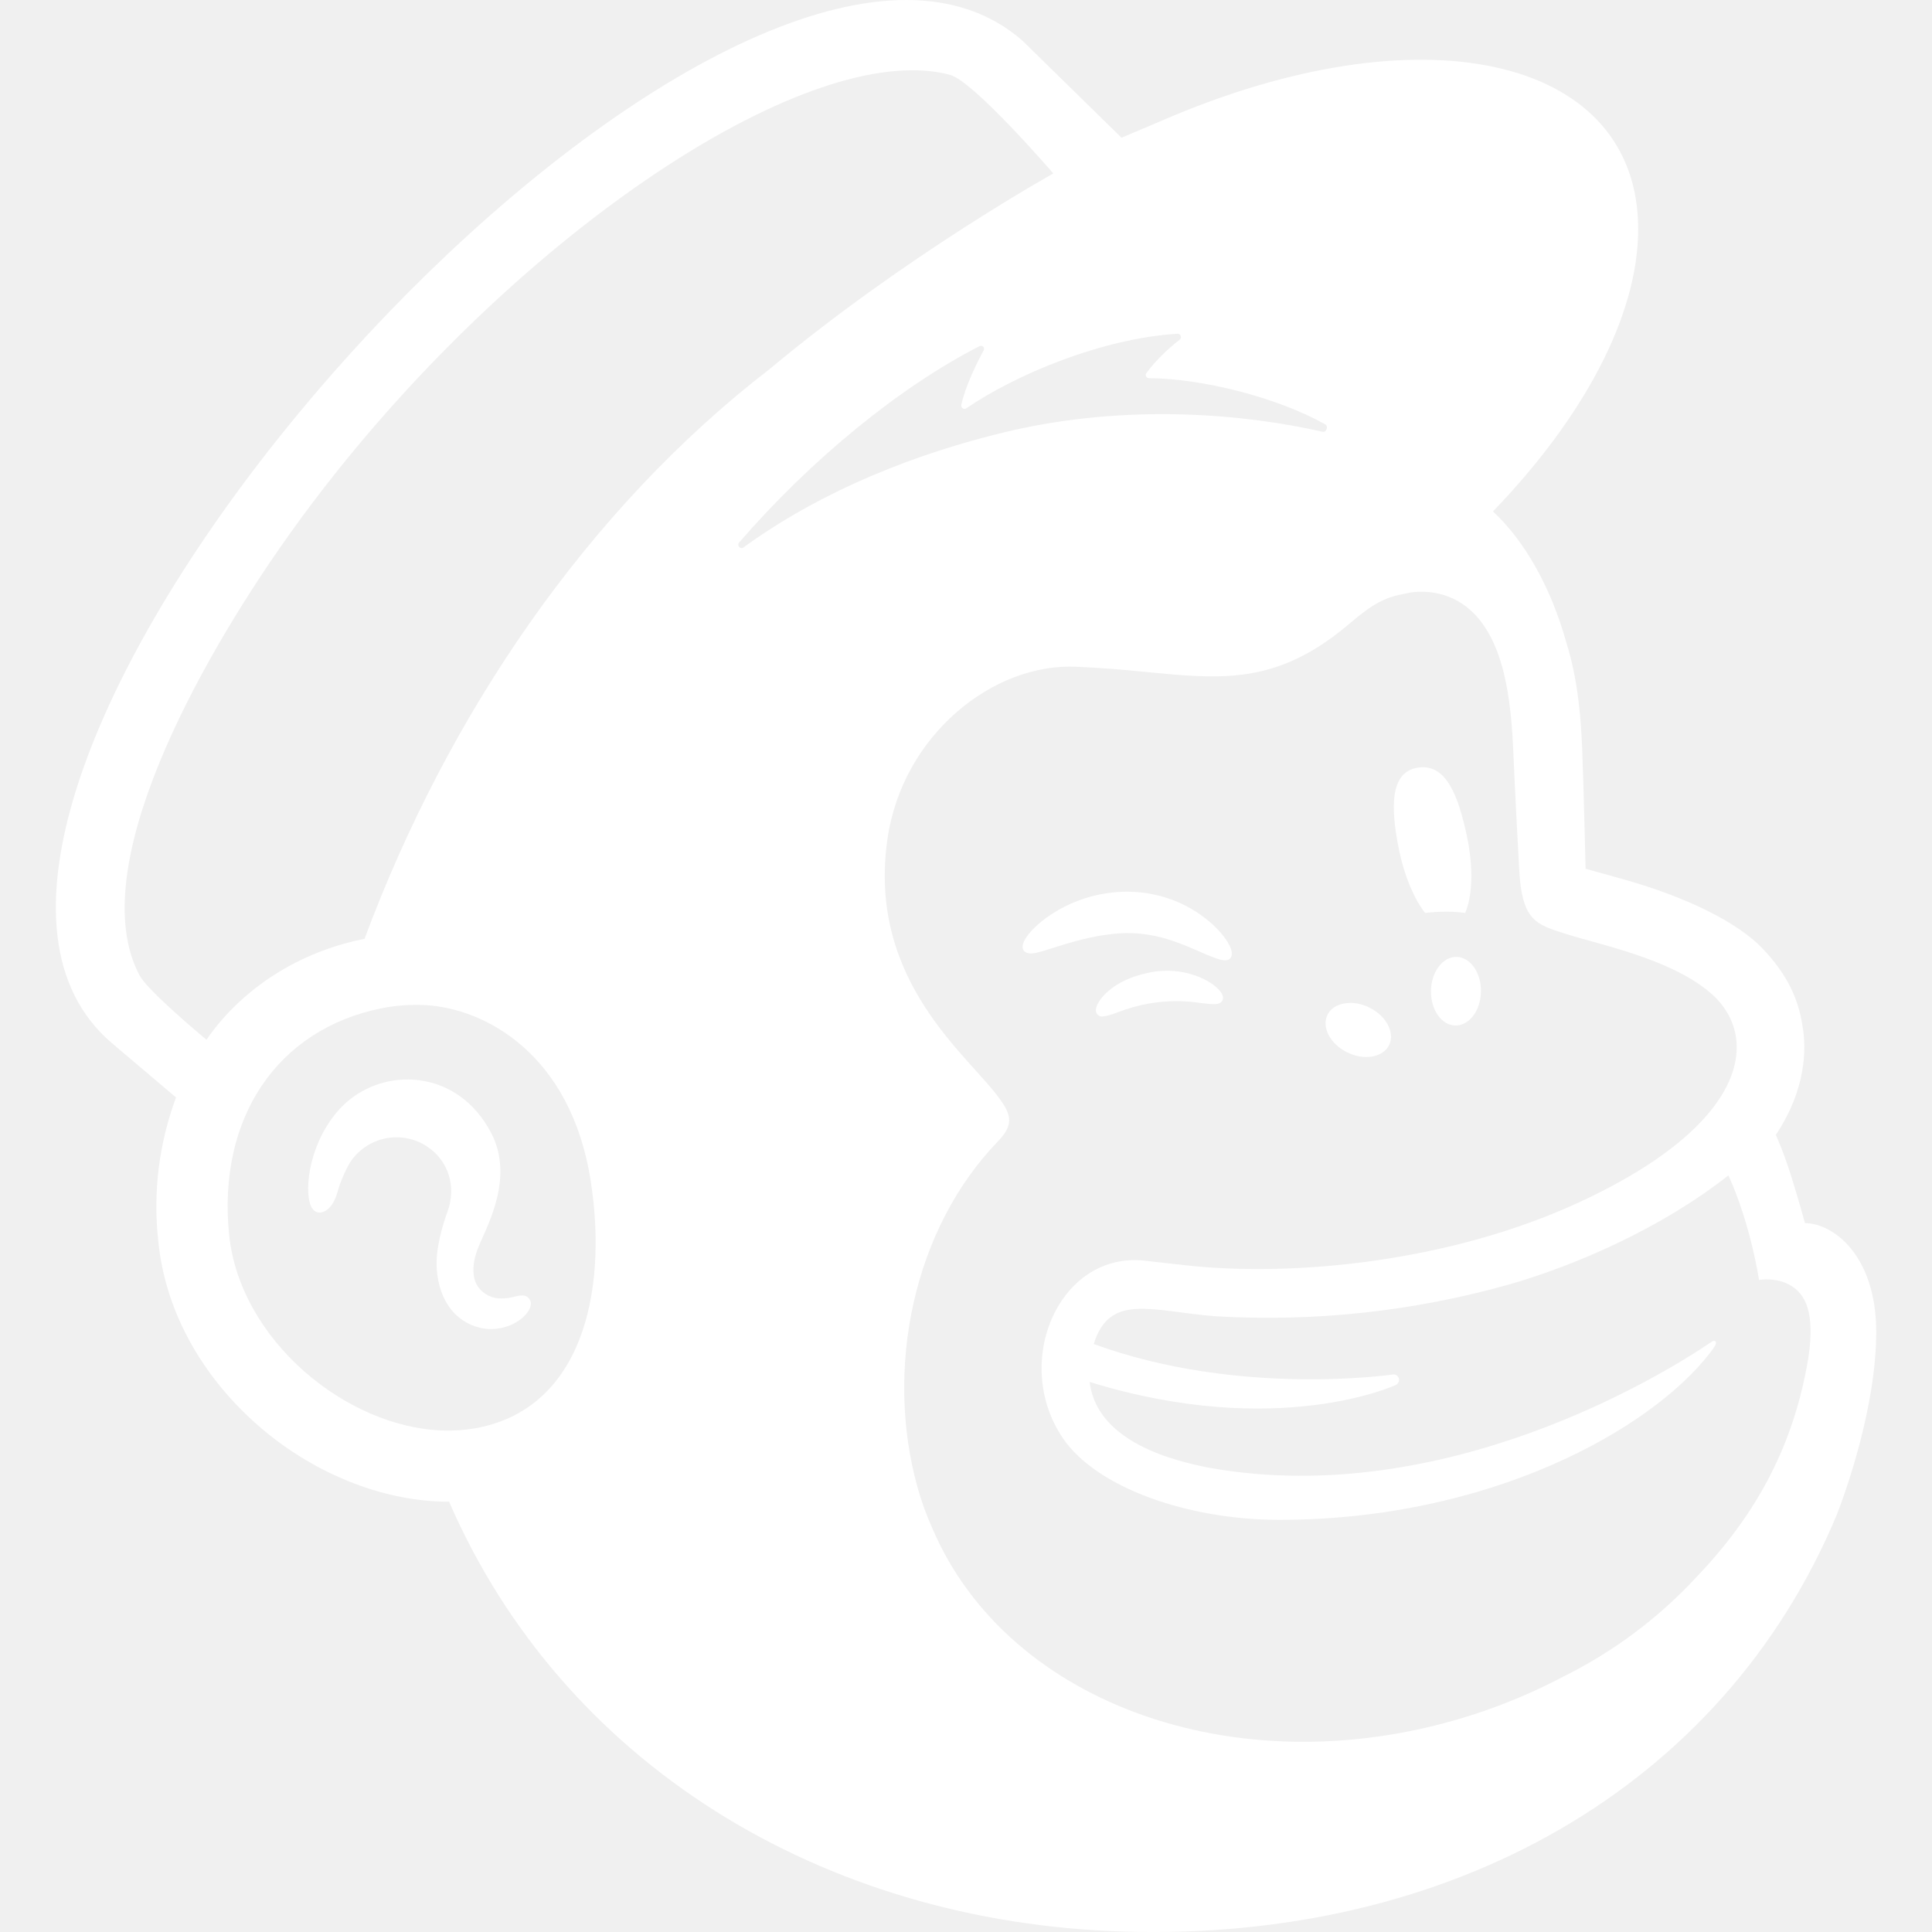
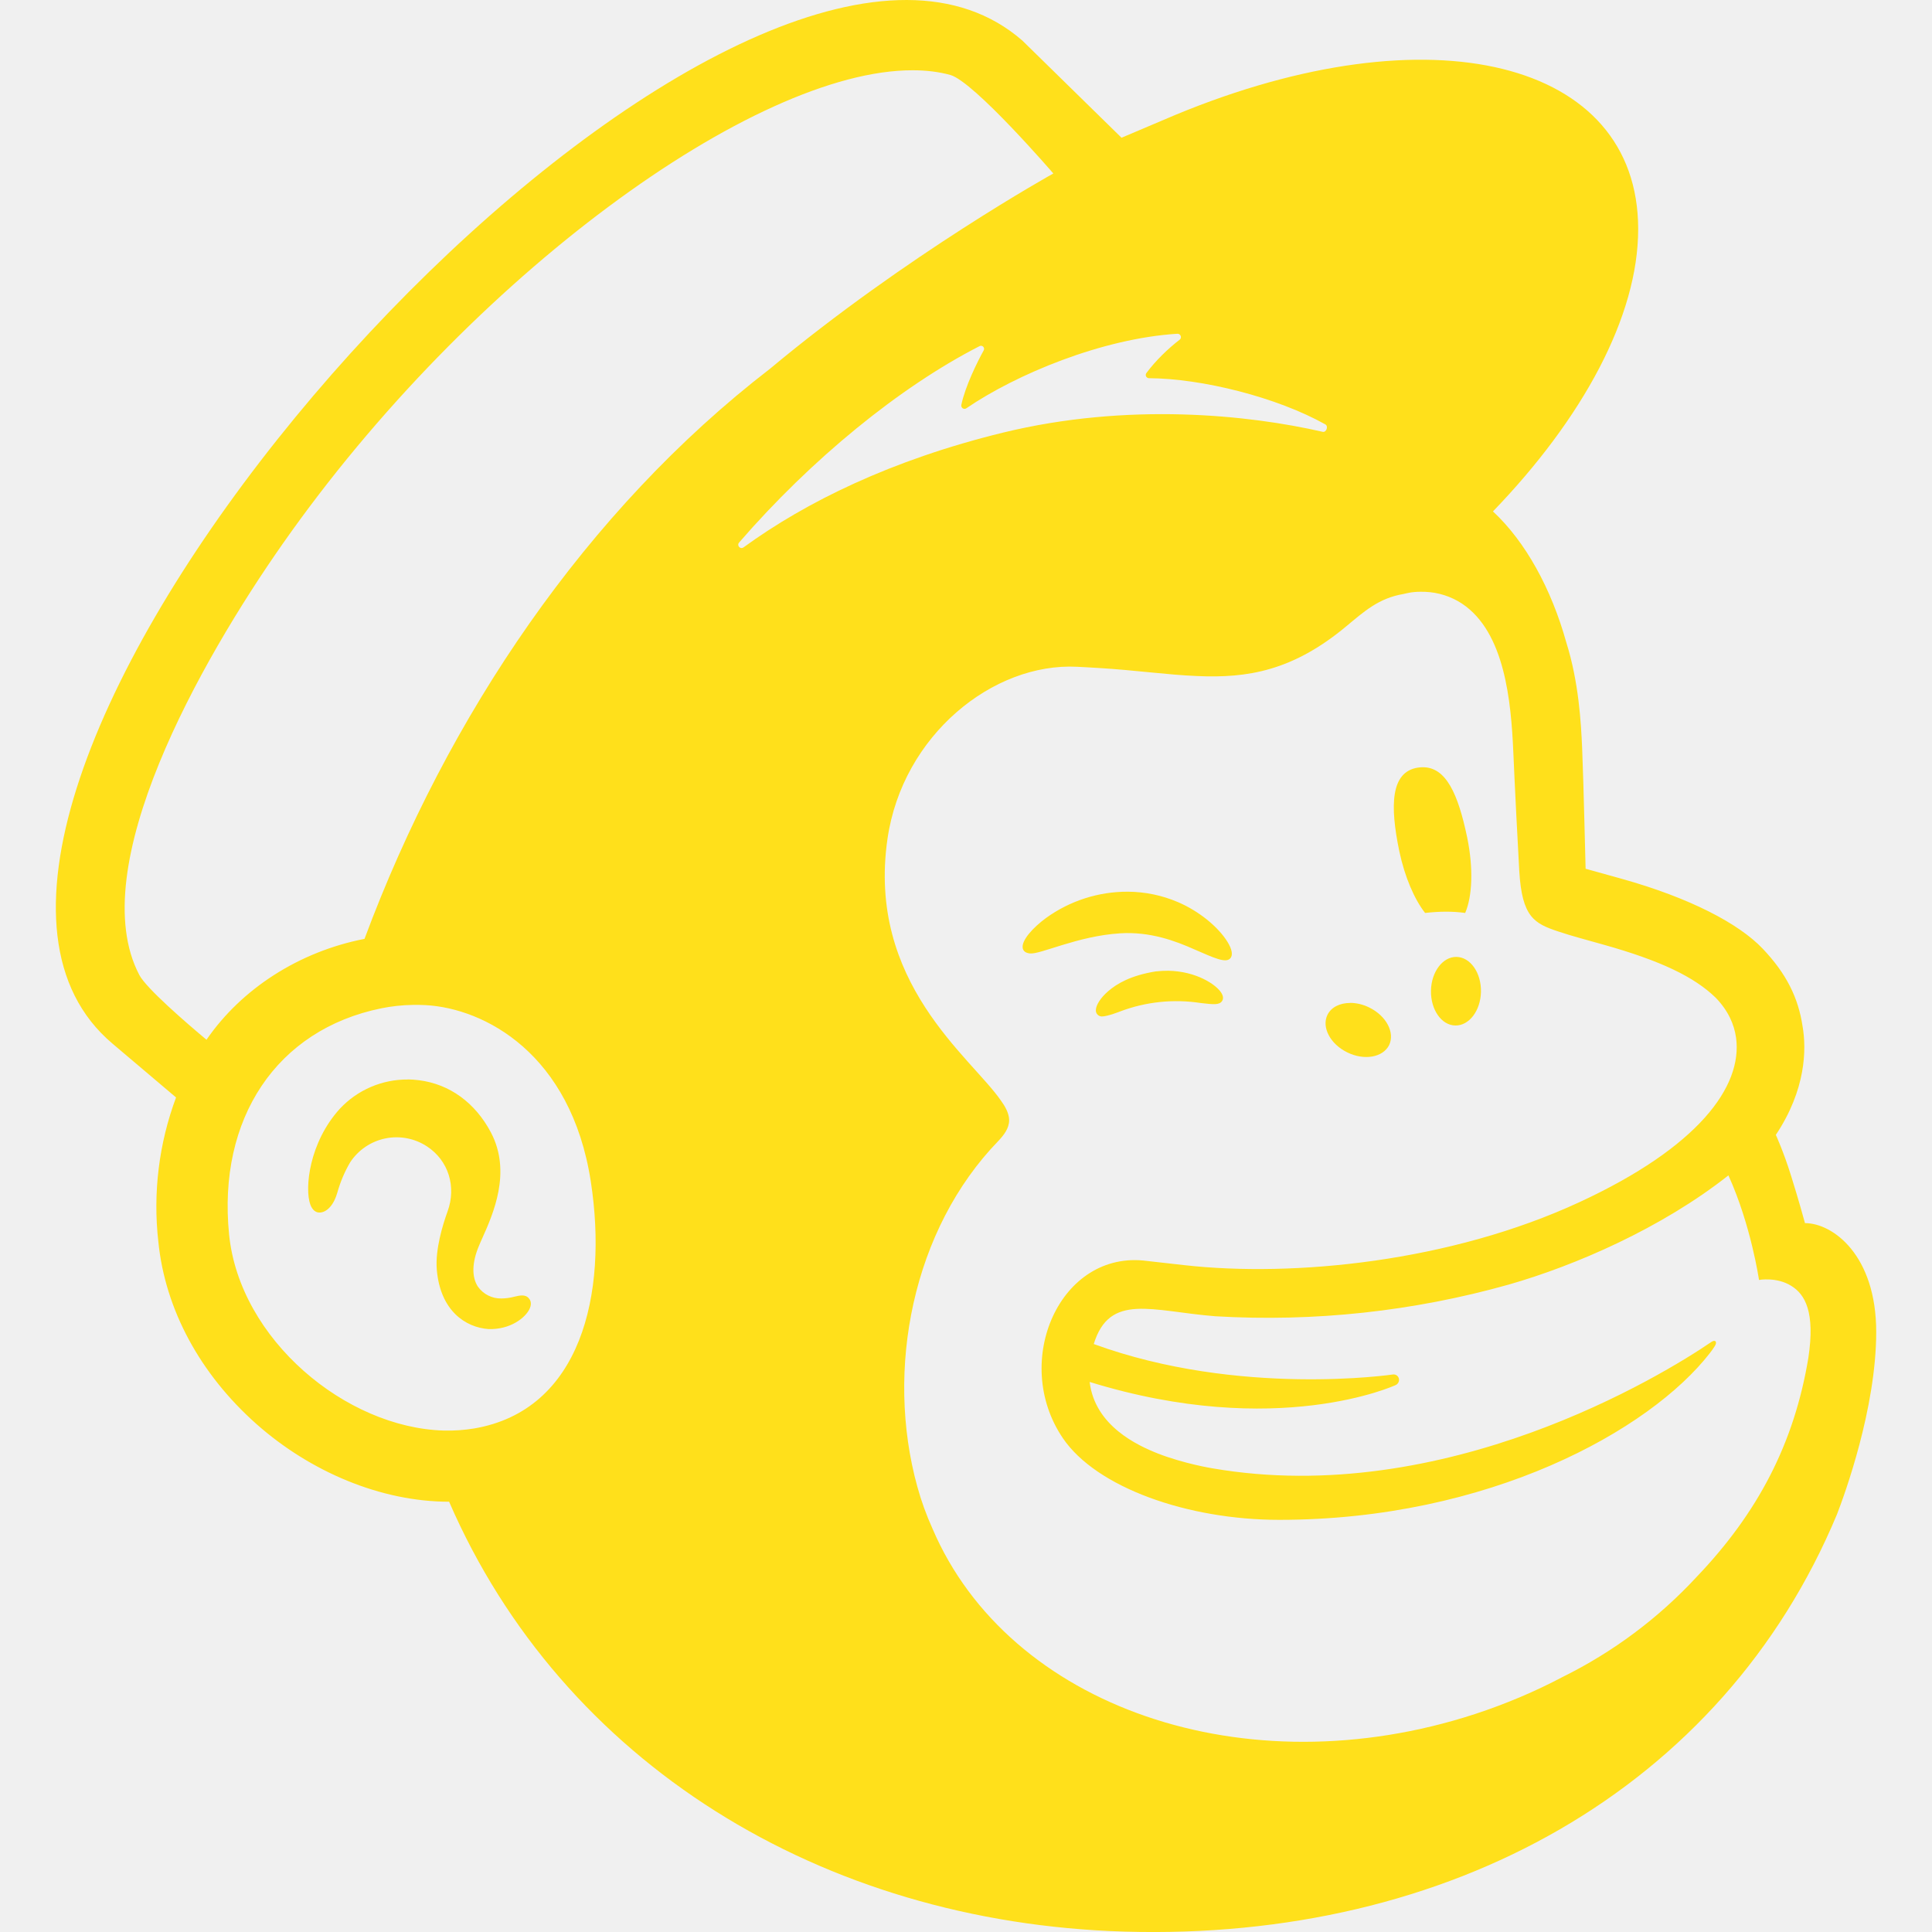
- <svg xmlns="http://www.w3.org/2000/svg" fill="#ffffff" role="img" viewBox="0 0 24 24">
+ <svg xmlns="http://www.w3.org/2000/svg" fill="#FFE01B" role="img" viewBox="0 0 24 24">
  <path d="M11.267 0C6.791-.015-1.82 10.246 1.397 12.964l.79.669a3.88 3.88 0 0 0-.22 1.792c.084.84.518 1.644 1.22 2.266.666.59 1.542.964 2.392.964 1.406 3.24 4.62 5.228 8.386 5.34 4.04.12 7.433-1.776 8.854-5.182.093-.24.488-1.316.488-2.267 0-.956-.54-1.352-.885-1.352-.01-.037-.078-.286-.172-.586-.093-.3-.19-.51-.19-.51.375-.563.382-1.065.332-1.35-.053-.353-.2-.653-.496-.964-.296-.311-.902-.63-1.753-.868l-.446-.124c-.002-.019-.024-1.053-.043-1.497-.014-.32-.042-.822-.197-1.315-.186-.668-.508-1.253-.911-1.627 1.112-1.152 1.806-2.422 1.804-3.511-.003-2.095-2.576-2.729-5.746-1.416l-.672.285A678.22 678.22 0 0 0 12.7.504C12.304.159 11.817.002 11.267 0zm.073.873c.166 0 .322.019.465.058.297.084 1.28 1.224 1.28 1.224s-1.826 1.013-3.52 2.426c-2.28 1.757-4.005 4.311-5.037 7.082-.811.158-1.526.618-1.963 1.253-.261-.218-.748-.64-.834-.804-.698-1.326.761-3.902 1.781-5.357C5.834 3.44 9.37.867 11.34.873zm3.286 3.273c.04-.002.06.05.028.074-.143.11-.299.26-.413.414a.04.04 0 0 0 .031.064c.659.004 1.587.235 2.192.574.041.023.012.103-.034.092-.915-.21-2.414-.369-3.97.01-1.39.34-2.45.863-3.224 1.426-.04.028-.086-.023-.055-.06.896-1.035 1.999-1.935 2.987-2.44.034-.018.07.019.052.052-.079.143-.23.447-.278.678-.007.035.032.063.062.042.615-.42 1.684-.868 2.622-.926zm3.023 3.205l.056.001a.896.896 0 0 1 .456.146c.534.355.61 1.216.638 1.845.015.36.059 1.229.074 1.478.034.571.184.651.487.751.17.057.33.098.563.164.706.198 1.125.4 1.39.658.157.162.23.333.253.497.083.608-.472 1.36-1.942 2.041-1.607.746-3.557.935-4.904.785l-.471-.053c-1.078-.145-1.693 1.247-1.046 2.201.417.615 1.552 1.015 2.688 1.015 2.604 0 4.605-1.111 5.35-2.072a.987.987 0 0 0 .06-.085c.036-.055.006-.085-.04-.054-.608.416-3.31 2.069-6.2 1.571 0 0-.351-.057-.672-.182-.255-.1-.788-.344-.853-.891 2.333.72 3.801.039 3.801.039a.072.072 0 0 0 .042-.072.067.067 0 0 0-.074-.06s-1.911.283-3.718-.378c.197-.64.72-.408 1.51-.345a11.045 11.045 0 0 0 3.647-.394c.818-.234 1.892-.697 2.727-1.356.281.618.38 1.299.38 1.299s.219-.04.4.073c.173.106.299.326.213.895-.176 1.063-.628 1.926-1.387 2.72a5.714 5.714 0 0 1-1.666 1.244c-.34.18-.704.334-1.087.46-2.863.935-5.794-.093-6.739-2.3a3.545 3.545 0 0 1-.189-.522c-.403-1.455-.06-3.2 1.008-4.299.065-.07.132-.153.132-.256 0-.087-.055-.179-.102-.243-.374-.543-1.669-1.466-1.409-3.254.187-1.284 1.31-2.189 2.357-2.135.089.004.177.01.266.015.453.027.85.085 1.223.1.625.028 1.187-.063 1.853-.618.225-.187.405-.35.71-.401.028-.005.092-.028.215-.028zm.022 2.18a.42.42 0 0 0-.06.005c-.335.054-.347.468-.228 1.04.068.32.187.595.32.765.175-.02.343-.022.498 0 .089-.205.104-.557.024-.942-.112-.535-.261-.872-.554-.868zm-3.66 1.546a1.724 1.724 0 0 0-1.016.326c-.16.117-.311.28-.29.378.008.032.031.056.088.063.131.015.592-.217 1.122-.25.374-.023.684.094.923.2.239.104.386.173.443.113.037-.038.026-.11-.031-.204-.118-.192-.36-.387-.618-.497a1.601 1.601 0 0 0-.621-.129zm4.082.81c-.171-.003-.313.186-.317.42-.004.236.131.43.303.432.172.003.314-.185.318-.42.004-.236-.132-.429-.304-.432zm-3.58.172c-.05 0-.102.002-.155.008-.311.05-.483.152-.593.247-.094.082-.152.173-.152.237a.075.075 0 0 0 .075.076c.07 0 .228-.063.228-.063a1.98 1.98 0 0 1 1.001-.104c.157.018.23.027.265-.026.01-.016.022-.049-.01-.1-.063-.103-.311-.269-.66-.275zm2.26.4c-.127 0-.235.051-.283.148-.075.154.035.363.246.466.21.104.443.063.52-.09.075-.155-.035-.364-.246-.467a.542.542 0 0 0-.237-.058zm-11.635.024c.048 0 .098 0 .149.003.73.04 1.806.6 2.052 2.19.217 1.41-.128 2.843-1.449 3.069-.123.02-.248.029-.374.026-1.22-.033-2.539-1.132-2.67-2.435-.145-1.44.591-2.548 1.894-2.811.117-.024.252-.04.398-.042zm-.07.927a1.144 1.144 0 0 0-.847.364c-.38.418-.439.988-.366 1.19.027.073.07.094.1.098.064.008.16-.039.22-.2a1.2 1.2 0 0 0 .017-.052 1.58 1.58 0 0 1 .157-.37.689.689 0 0 1 .955-.199c.266.174.369.5.255.81-.058.161-.154.469-.133.721.043.511.357.717.64.738.274.01.466-.143.515-.256.029-.067.005-.107-.011-.125-.043-.053-.113-.037-.18-.021a.638.638 0 0 1-.16.022.347.347 0 0 1-.294-.148c-.078-.12-.073-.3.013-.504.011-.028.025-.058.04-.092.138-.308.368-.825.11-1.317-.195-.37-.513-.602-.894-.65a1.135 1.135 0 0 0-.138-.01z" />
</svg>
